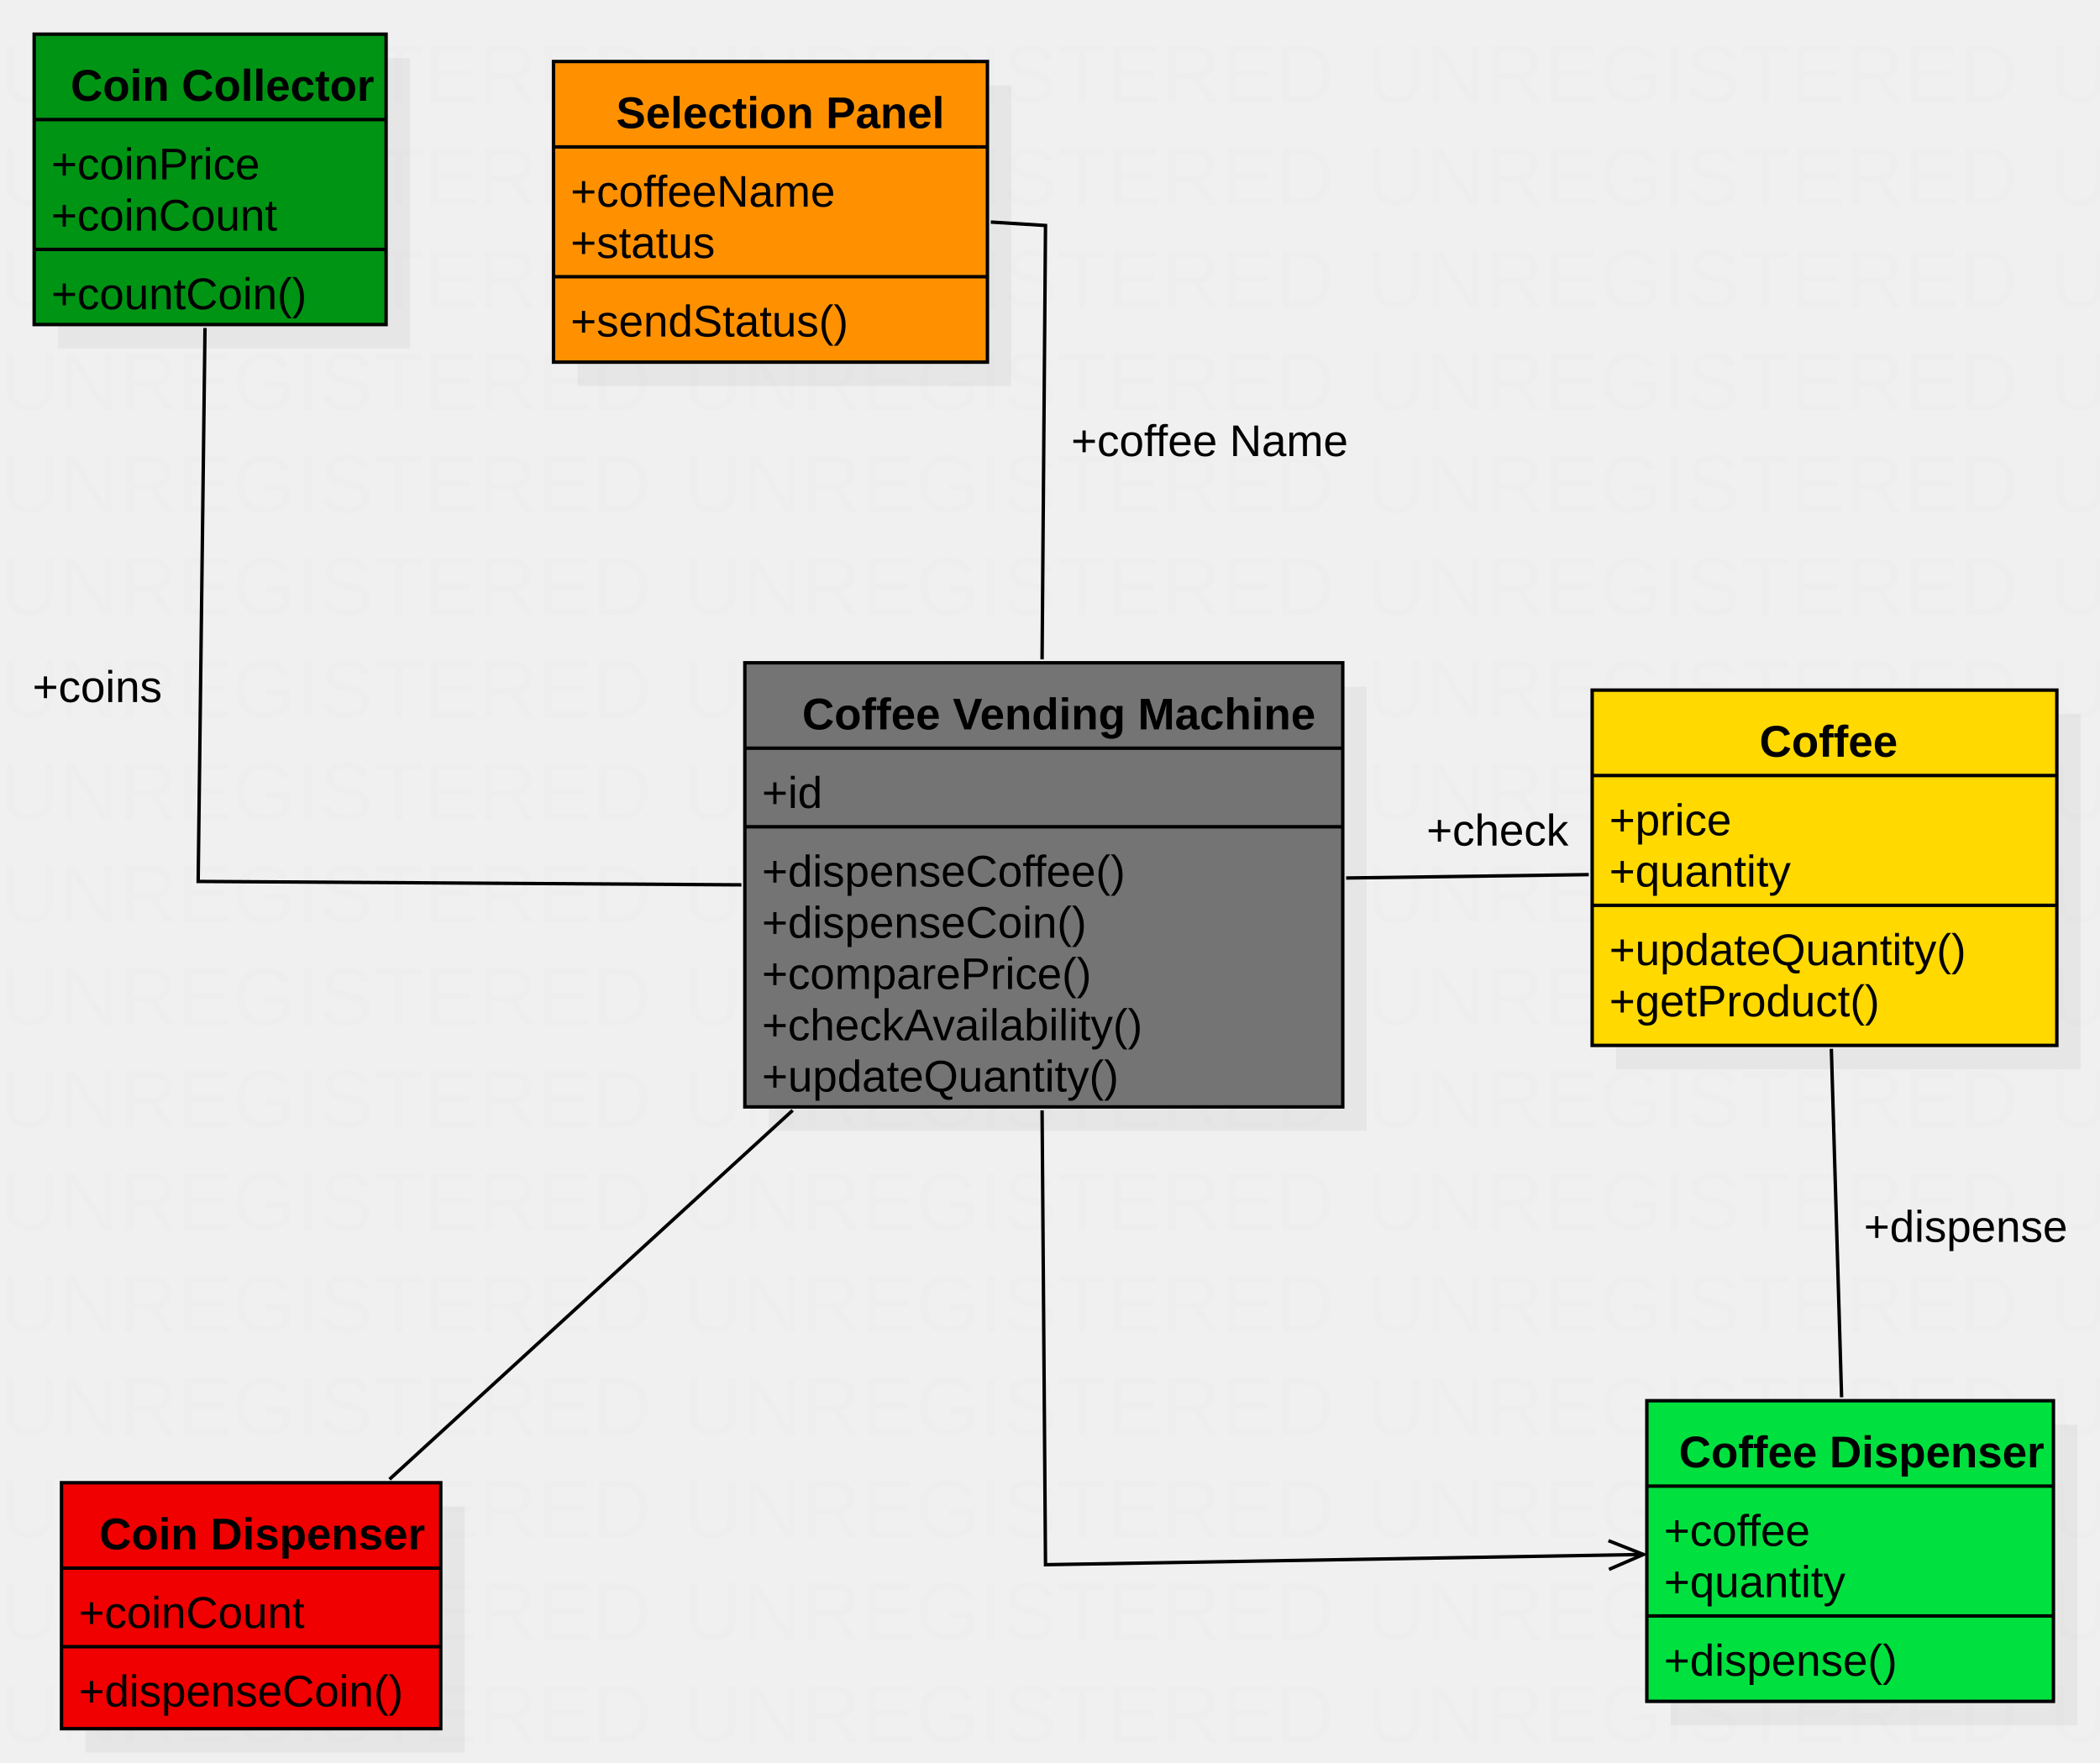
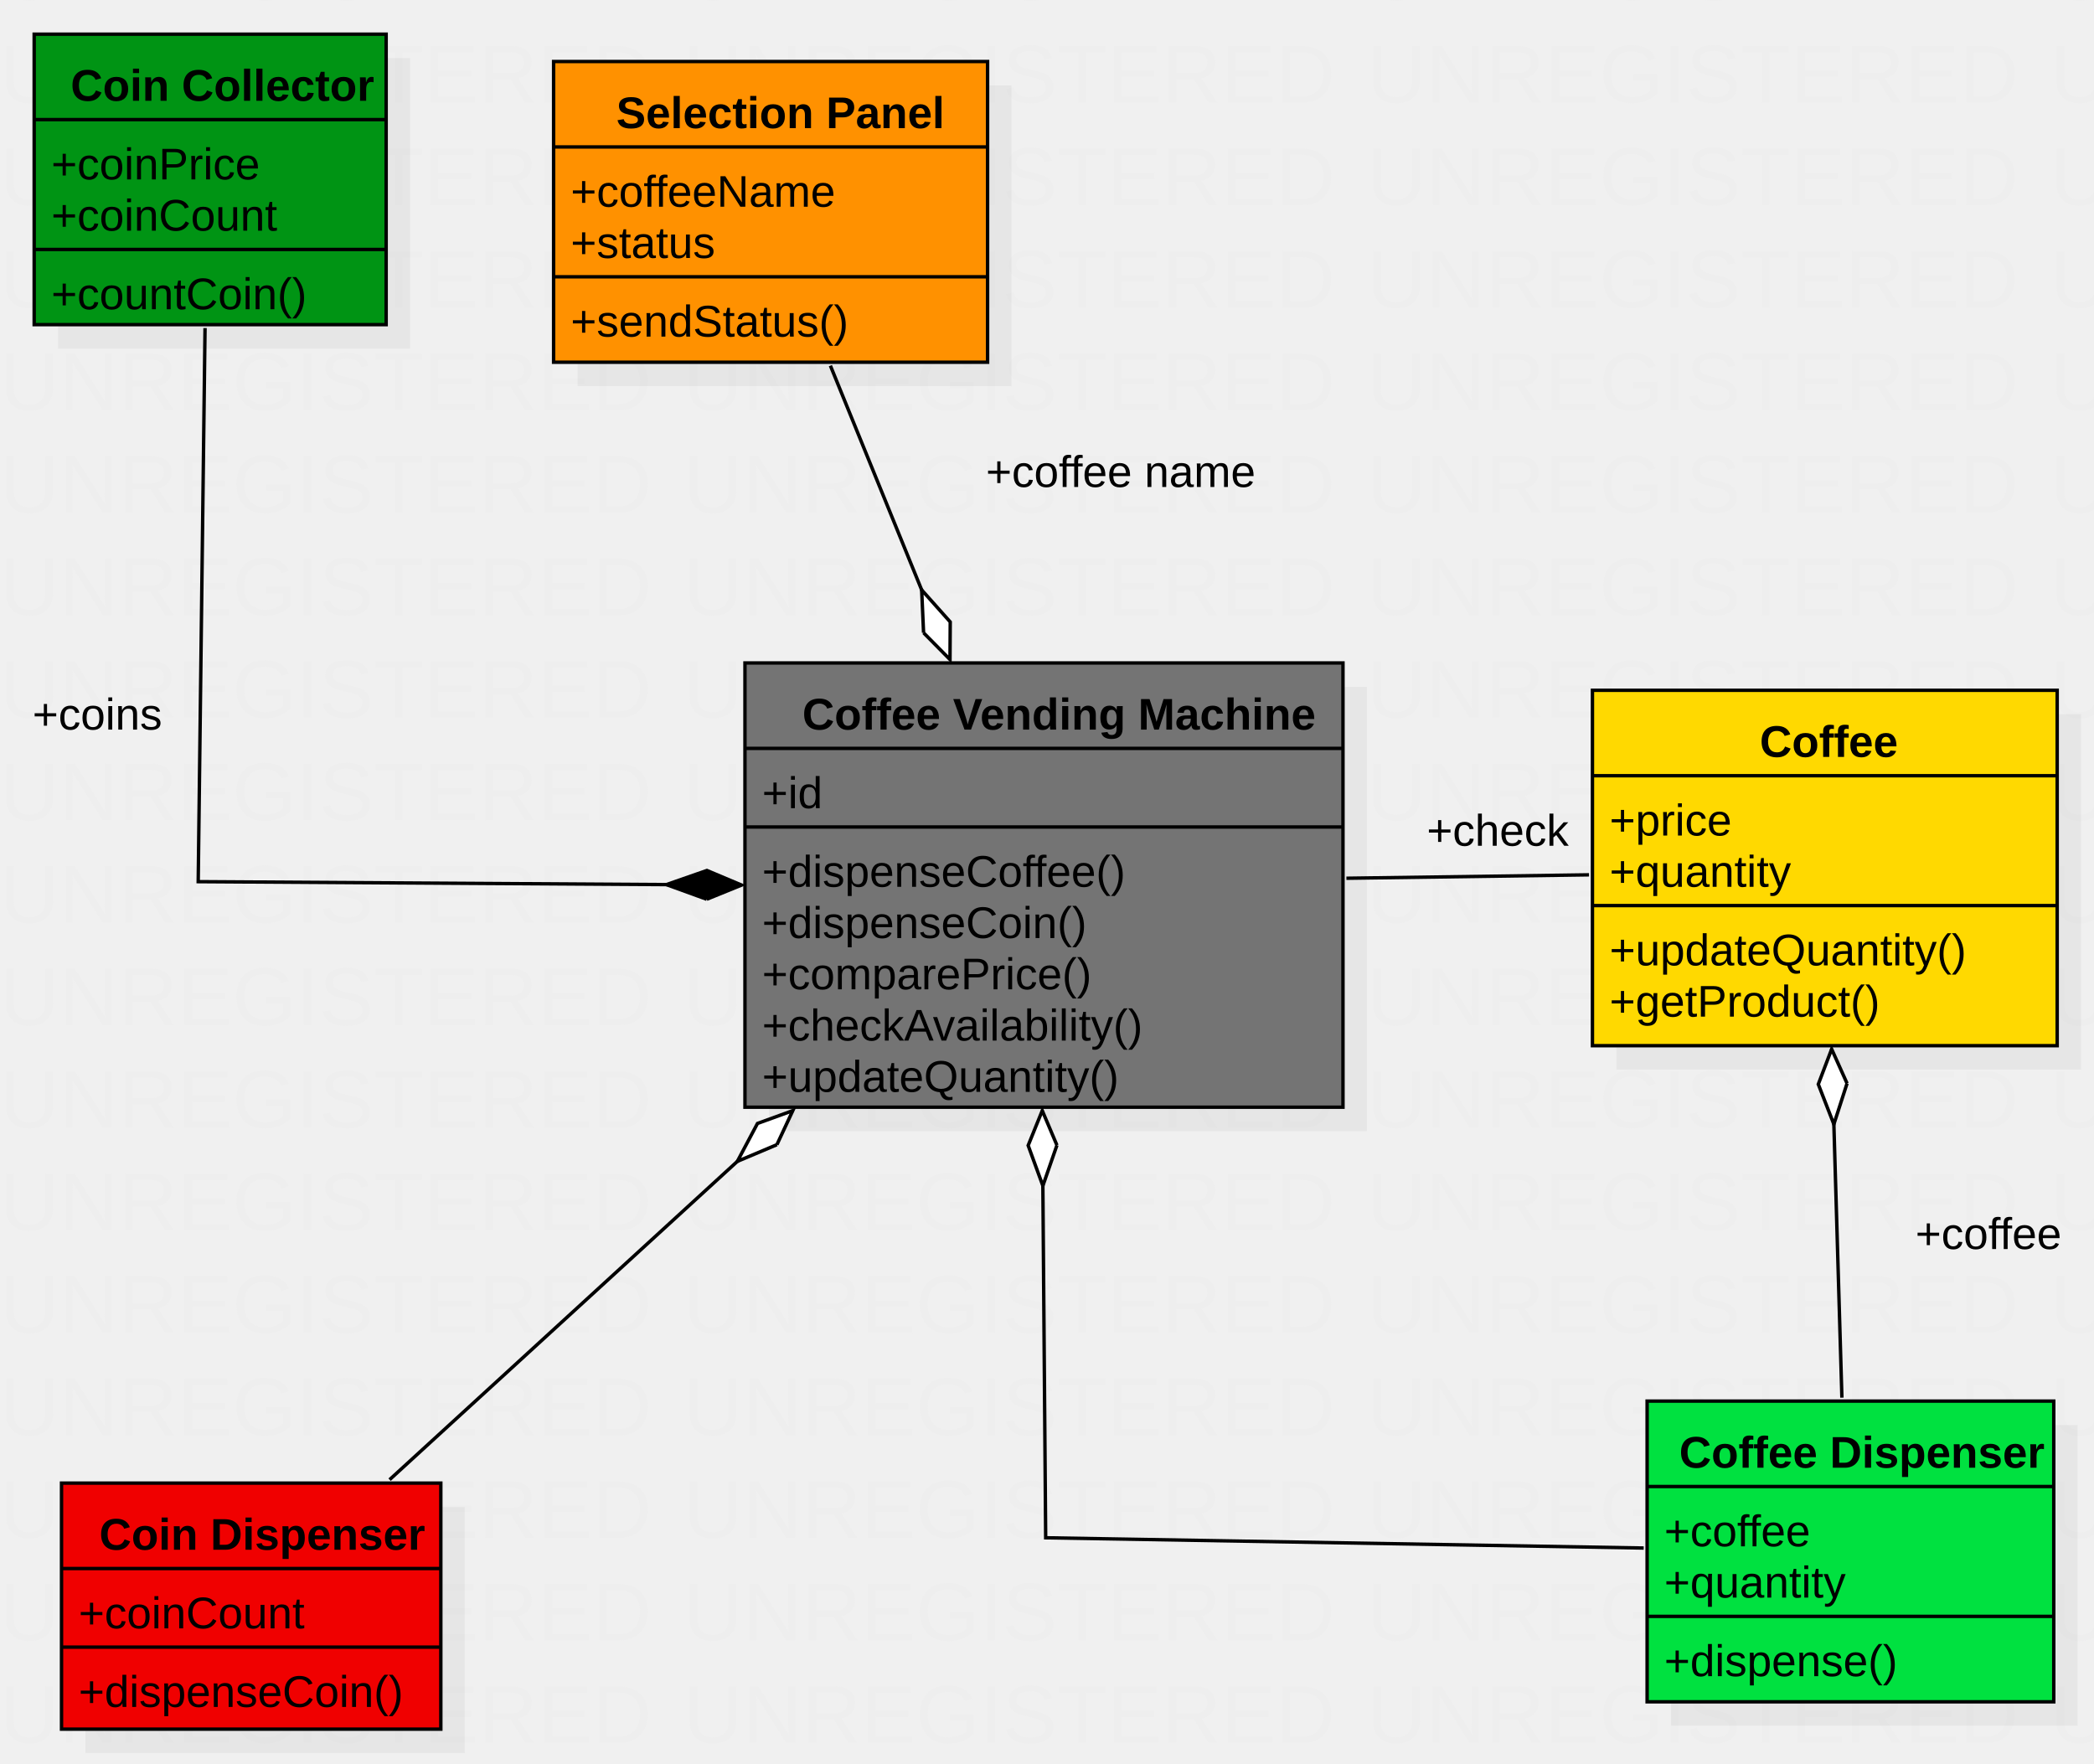
- <svg xmlns="http://www.w3.org/2000/svg" version="1.1" width="614.63" height="516">
+ <svg xmlns="http://www.w3.org/2000/svg" version="1.1" width="612.771" height="516">
  <defs />
  <g>
    <text fill="#eeeeee" stroke="none" font-family="Arial" font-size="24px" font-style="normal" font-weight="normal" text-decoration="none" x="0" y="0">UNREGISTERED</text>
    <text fill="#eeeeee" stroke="none" font-family="Arial" font-size="24px" font-style="normal" font-weight="normal" text-decoration="none" x="0" y="30">UNREGISTERED</text>
    <text fill="#eeeeee" stroke="none" font-family="Arial" font-size="24px" font-style="normal" font-weight="normal" text-decoration="none" x="0" y="60">UNREGISTERED</text>
    <text fill="#eeeeee" stroke="none" font-family="Arial" font-size="24px" font-style="normal" font-weight="normal" text-decoration="none" x="0" y="90">UNREGISTERED</text>
    <text fill="#eeeeee" stroke="none" font-family="Arial" font-size="24px" font-style="normal" font-weight="normal" text-decoration="none" x="0" y="120">UNREGISTERED</text>
    <text fill="#eeeeee" stroke="none" font-family="Arial" font-size="24px" font-style="normal" font-weight="normal" text-decoration="none" x="0" y="150">UNREGISTERED</text>
    <text fill="#eeeeee" stroke="none" font-family="Arial" font-size="24px" font-style="normal" font-weight="normal" text-decoration="none" x="0" y="180">UNREGISTERED</text>
    <text fill="#eeeeee" stroke="none" font-family="Arial" font-size="24px" font-style="normal" font-weight="normal" text-decoration="none" x="0" y="210">UNREGISTERED</text>
    <text fill="#eeeeee" stroke="none" font-family="Arial" font-size="24px" font-style="normal" font-weight="normal" text-decoration="none" x="0" y="240">UNREGISTERED</text>
    <text fill="#eeeeee" stroke="none" font-family="Arial" font-size="24px" font-style="normal" font-weight="normal" text-decoration="none" x="0" y="270">UNREGISTERED</text>
    <text fill="#eeeeee" stroke="none" font-family="Arial" font-size="24px" font-style="normal" font-weight="normal" text-decoration="none" x="0" y="300">UNREGISTERED</text>
    <text fill="#eeeeee" stroke="none" font-family="Arial" font-size="24px" font-style="normal" font-weight="normal" text-decoration="none" x="0" y="330">UNREGISTERED</text>
    <text fill="#eeeeee" stroke="none" font-family="Arial" font-size="24px" font-style="normal" font-weight="normal" text-decoration="none" x="0" y="360">UNREGISTERED</text>
    <text fill="#eeeeee" stroke="none" font-family="Arial" font-size="24px" font-style="normal" font-weight="normal" text-decoration="none" x="0" y="390">UNREGISTERED</text>
    <text fill="#eeeeee" stroke="none" font-family="Arial" font-size="24px" font-style="normal" font-weight="normal" text-decoration="none" x="0" y="420">UNREGISTERED</text>
    <text fill="#eeeeee" stroke="none" font-family="Arial" font-size="24px" font-style="normal" font-weight="normal" text-decoration="none" x="0" y="450">UNREGISTERED</text>
    <text fill="#eeeeee" stroke="none" font-family="Arial" font-size="24px" font-style="normal" font-weight="normal" text-decoration="none" x="0" y="480">UNREGISTERED</text>
    <text fill="#eeeeee" stroke="none" font-family="Arial" font-size="24px" font-style="normal" font-weight="normal" text-decoration="none" x="0" y="510">UNREGISTERED</text>
    <text fill="#eeeeee" stroke="none" font-family="Arial" font-size="24px" font-style="normal" font-weight="normal" text-decoration="none" x="200" y="0">UNREGISTERED</text>
    <text fill="#eeeeee" stroke="none" font-family="Arial" font-size="24px" font-style="normal" font-weight="normal" text-decoration="none" x="200" y="30">UNREGISTERED</text>
    <text fill="#eeeeee" stroke="none" font-family="Arial" font-size="24px" font-style="normal" font-weight="normal" text-decoration="none" x="200" y="60">UNREGISTERED</text>
    <text fill="#eeeeee" stroke="none" font-family="Arial" font-size="24px" font-style="normal" font-weight="normal" text-decoration="none" x="200" y="90">UNREGISTERED</text>
    <text fill="#eeeeee" stroke="none" font-family="Arial" font-size="24px" font-style="normal" font-weight="normal" text-decoration="none" x="200" y="120">UNREGISTERED</text>
    <text fill="#eeeeee" stroke="none" font-family="Arial" font-size="24px" font-style="normal" font-weight="normal" text-decoration="none" x="200" y="150">UNREGISTERED</text>
    <text fill="#eeeeee" stroke="none" font-family="Arial" font-size="24px" font-style="normal" font-weight="normal" text-decoration="none" x="200" y="180">UNREGISTERED</text>
    <text fill="#eeeeee" stroke="none" font-family="Arial" font-size="24px" font-style="normal" font-weight="normal" text-decoration="none" x="200" y="210">UNREGISTERED</text>
    <text fill="#eeeeee" stroke="none" font-family="Arial" font-size="24px" font-style="normal" font-weight="normal" text-decoration="none" x="200" y="240">UNREGISTERED</text>
    <text fill="#eeeeee" stroke="none" font-family="Arial" font-size="24px" font-style="normal" font-weight="normal" text-decoration="none" x="200" y="270">UNREGISTERED</text>
    <text fill="#eeeeee" stroke="none" font-family="Arial" font-size="24px" font-style="normal" font-weight="normal" text-decoration="none" x="200" y="300">UNREGISTERED</text>
    <text fill="#eeeeee" stroke="none" font-family="Arial" font-size="24px" font-style="normal" font-weight="normal" text-decoration="none" x="200" y="330">UNREGISTERED</text>
    <text fill="#eeeeee" stroke="none" font-family="Arial" font-size="24px" font-style="normal" font-weight="normal" text-decoration="none" x="200" y="360">UNREGISTERED</text>
    <text fill="#eeeeee" stroke="none" font-family="Arial" font-size="24px" font-style="normal" font-weight="normal" text-decoration="none" x="200" y="390">UNREGISTERED</text>
    <text fill="#eeeeee" stroke="none" font-family="Arial" font-size="24px" font-style="normal" font-weight="normal" text-decoration="none" x="200" y="420">UNREGISTERED</text>
    <text fill="#eeeeee" stroke="none" font-family="Arial" font-size="24px" font-style="normal" font-weight="normal" text-decoration="none" x="200" y="450">UNREGISTERED</text>
    <text fill="#eeeeee" stroke="none" font-family="Arial" font-size="24px" font-style="normal" font-weight="normal" text-decoration="none" x="200" y="480">UNREGISTERED</text>
    <text fill="#eeeeee" stroke="none" font-family="Arial" font-size="24px" font-style="normal" font-weight="normal" text-decoration="none" x="200" y="510">UNREGISTERED</text>
    <text fill="#eeeeee" stroke="none" font-family="Arial" font-size="24px" font-style="normal" font-weight="normal" text-decoration="none" x="400" y="0">UNREGISTERED</text>
    <text fill="#eeeeee" stroke="none" font-family="Arial" font-size="24px" font-style="normal" font-weight="normal" text-decoration="none" x="400" y="30">UNREGISTERED</text>
    <text fill="#eeeeee" stroke="none" font-family="Arial" font-size="24px" font-style="normal" font-weight="normal" text-decoration="none" x="400" y="60">UNREGISTERED</text>
    <text fill="#eeeeee" stroke="none" font-family="Arial" font-size="24px" font-style="normal" font-weight="normal" text-decoration="none" x="400" y="90">UNREGISTERED</text>
    <text fill="#eeeeee" stroke="none" font-family="Arial" font-size="24px" font-style="normal" font-weight="normal" text-decoration="none" x="400" y="120">UNREGISTERED</text>
    <text fill="#eeeeee" stroke="none" font-family="Arial" font-size="24px" font-style="normal" font-weight="normal" text-decoration="none" x="400" y="150">UNREGISTERED</text>
    <text fill="#eeeeee" stroke="none" font-family="Arial" font-size="24px" font-style="normal" font-weight="normal" text-decoration="none" x="400" y="180">UNREGISTERED</text>
    <text fill="#eeeeee" stroke="none" font-family="Arial" font-size="24px" font-style="normal" font-weight="normal" text-decoration="none" x="400" y="210">UNREGISTERED</text>
    <text fill="#eeeeee" stroke="none" font-family="Arial" font-size="24px" font-style="normal" font-weight="normal" text-decoration="none" x="400" y="240">UNREGISTERED</text>
    <text fill="#eeeeee" stroke="none" font-family="Arial" font-size="24px" font-style="normal" font-weight="normal" text-decoration="none" x="400" y="270">UNREGISTERED</text>
    <text fill="#eeeeee" stroke="none" font-family="Arial" font-size="24px" font-style="normal" font-weight="normal" text-decoration="none" x="400" y="300">UNREGISTERED</text>
    <text fill="#eeeeee" stroke="none" font-family="Arial" font-size="24px" font-style="normal" font-weight="normal" text-decoration="none" x="400" y="330">UNREGISTERED</text>
    <text fill="#eeeeee" stroke="none" font-family="Arial" font-size="24px" font-style="normal" font-weight="normal" text-decoration="none" x="400" y="360">UNREGISTERED</text>
    <text fill="#eeeeee" stroke="none" font-family="Arial" font-size="24px" font-style="normal" font-weight="normal" text-decoration="none" x="400" y="390">UNREGISTERED</text>
    <text fill="#eeeeee" stroke="none" font-family="Arial" font-size="24px" font-style="normal" font-weight="normal" text-decoration="none" x="400" y="420">UNREGISTERED</text>
    <text fill="#eeeeee" stroke="none" font-family="Arial" font-size="24px" font-style="normal" font-weight="normal" text-decoration="none" x="400" y="450">UNREGISTERED</text>
    <text fill="#eeeeee" stroke="none" font-family="Arial" font-size="24px" font-style="normal" font-weight="normal" text-decoration="none" x="400" y="480">UNREGISTERED</text>
    <text fill="#eeeeee" stroke="none" font-family="Arial" font-size="24px" font-style="normal" font-weight="normal" text-decoration="none" x="400" y="510">UNREGISTERED</text>
    <text fill="#eeeeee" stroke="none" font-family="Arial" font-size="24px" font-style="normal" font-weight="normal" text-decoration="none" x="600" y="0">UNREGISTERED</text>
    <text fill="#eeeeee" stroke="none" font-family="Arial" font-size="24px" font-style="normal" font-weight="normal" text-decoration="none" x="600" y="30">UNREGISTERED</text>
    <text fill="#eeeeee" stroke="none" font-family="Arial" font-size="24px" font-style="normal" font-weight="normal" text-decoration="none" x="600" y="60">UNREGISTERED</text>
    <text fill="#eeeeee" stroke="none" font-family="Arial" font-size="24px" font-style="normal" font-weight="normal" text-decoration="none" x="600" y="90">UNREGISTERED</text>
    <text fill="#eeeeee" stroke="none" font-family="Arial" font-size="24px" font-style="normal" font-weight="normal" text-decoration="none" x="600" y="120">UNREGISTERED</text>
    <text fill="#eeeeee" stroke="none" font-family="Arial" font-size="24px" font-style="normal" font-weight="normal" text-decoration="none" x="600" y="150">UNREGISTERED</text>
    <text fill="#eeeeee" stroke="none" font-family="Arial" font-size="24px" font-style="normal" font-weight="normal" text-decoration="none" x="600" y="180">UNREGISTERED</text>
    <text fill="#eeeeee" stroke="none" font-family="Arial" font-size="24px" font-style="normal" font-weight="normal" text-decoration="none" x="600" y="210">UNREGISTERED</text>
    <text fill="#eeeeee" stroke="none" font-family="Arial" font-size="24px" font-style="normal" font-weight="normal" text-decoration="none" x="600" y="240">UNREGISTERED</text>
    <text fill="#eeeeee" stroke="none" font-family="Arial" font-size="24px" font-style="normal" font-weight="normal" text-decoration="none" x="600" y="270">UNREGISTERED</text>
    <text fill="#eeeeee" stroke="none" font-family="Arial" font-size="24px" font-style="normal" font-weight="normal" text-decoration="none" x="600" y="300">UNREGISTERED</text>
    <text fill="#eeeeee" stroke="none" font-family="Arial" font-size="24px" font-style="normal" font-weight="normal" text-decoration="none" x="600" y="330">UNREGISTERED</text>
    <text fill="#eeeeee" stroke="none" font-family="Arial" font-size="24px" font-style="normal" font-weight="normal" text-decoration="none" x="600" y="360">UNREGISTERED</text>
    <text fill="#eeeeee" stroke="none" font-family="Arial" font-size="24px" font-style="normal" font-weight="normal" text-decoration="none" x="600" y="390">UNREGISTERED</text>
    <text fill="#eeeeee" stroke="none" font-family="Arial" font-size="24px" font-style="normal" font-weight="normal" text-decoration="none" x="600" y="420">UNREGISTERED</text>
    <text fill="#eeeeee" stroke="none" font-family="Arial" font-size="24px" font-style="normal" font-weight="normal" text-decoration="none" x="600" y="450">UNREGISTERED</text>
    <text fill="#eeeeee" stroke="none" font-family="Arial" font-size="24px" font-style="normal" font-weight="normal" text-decoration="none" x="600" y="480">UNREGISTERED</text>
    <text fill="#eeeeee" stroke="none" font-family="Arial" font-size="24px" font-style="normal" font-weight="normal" text-decoration="none" x="600" y="510">UNREGISTERED</text>
    <g transform="translate(-6,-14) scale(1,1)">
      <rect fill="#C0C0C0" stroke="none" x="231" y="215" width="175" height="130" opacity="0.2" />
    </g>
    <g transform="translate(-6,-14) scale(1,1)">
      <rect fill="#747474" stroke="none" x="224" y="208" width="175" height="130" />
    </g>
    <g transform="translate(-6,-14) scale(1,1)">
      <path fill="none" stroke="#000000" d="M 224 208 L 399 208 L 399 338 L 224 338 L 224 208 Z Z" stroke-miterlimit="10" />
    </g>
    <g transform="translate(-6,-14) scale(1,1)">
      <path fill="none" stroke="#000000" d="M 224 233 L 399 233" stroke-miterlimit="10" />
    </g>
    <g transform="translate(-6,-14) scale(1,1)">
      <path fill="none" stroke="#000000" d="M 224 256 L 399 256" stroke-miterlimit="10" />
    </g>
    <g transform="translate(-6,-14) scale(1,1)">
      <g>
        <path fill="none" stroke="none" />
        <text fill="#000000" stroke="none" font-family="Arial" font-size="13px" font-style="normal" font-weight="bold" text-decoration="none" x="240.79" y="227.5">Coffee Vending Machine</text>
      </g>
    </g>
    <g transform="translate(-6,-14) scale(1,1)">
      <g>
        <path fill="none" stroke="none" />
        <text fill="#000000" stroke="none" font-family="Arial" font-size="13px" font-style="normal" font-weight="normal" text-decoration="none" x="229" y="250.5">+id</text>
      </g>
    </g>
    <g transform="translate(-6,-14) scale(1,1)">
      <g>
        <path fill="none" stroke="none" />
        <text fill="#000000" stroke="none" font-family="Arial" font-size="13px" font-style="normal" font-weight="normal" text-decoration="none" x="229" y="273.5">+dispenseCoffee()</text>
      </g>
    </g>
    <g transform="translate(-6,-14) scale(1,1)">
      <g>
        <path fill="none" stroke="none" />
        <text fill="#000000" stroke="none" font-family="Arial" font-size="13px" font-style="normal" font-weight="normal" text-decoration="none" x="229" y="288.5">+dispenseCoin()</text>
      </g>
    </g>
    <g transform="translate(-6,-14) scale(1,1)">
      <g>
        <path fill="none" stroke="none" />
        <text fill="#000000" stroke="none" font-family="Arial" font-size="13px" font-style="normal" font-weight="normal" text-decoration="none" x="229" y="303.5">+comparePrice()</text>
      </g>
    </g>
    <g transform="translate(-6,-14) scale(1,1)">
      <g>
        <path fill="none" stroke="none" />
        <text fill="#000000" stroke="none" font-family="Arial" font-size="13px" font-style="normal" font-weight="normal" text-decoration="none" x="229" y="318.5">+checkAvailability()</text>
      </g>
    </g>
    <g transform="translate(-6,-14) scale(1,1)">
      <g>
        <path fill="none" stroke="none" />
        <text fill="#000000" stroke="none" font-family="Arial" font-size="13px" font-style="normal" font-weight="normal" text-decoration="none" x="229" y="333.5">+updateQuantity()</text>
      </g>
    </g>
    <g transform="translate(-6,-14) scale(1,1)">
      <rect fill="#C0C0C0" stroke="none" x="175" y="39" width="127" height="88" opacity="0.2" />
    </g>
    <g transform="translate(-6,-14) scale(1,1)">
      <rect fill="#ff9100" stroke="none" x="168" y="32" width="127" height="88" />
    </g>
    <g transform="translate(-6,-14) scale(1,1)">
      <path fill="none" stroke="#000000" d="M 168 32 L 295 32 L 295 120 L 168 120 L 168 32 Z Z" stroke-miterlimit="10" />
    </g>
    <g transform="translate(-6,-14) scale(1,1)">
      <path fill="none" stroke="#000000" d="M 168 57 L 295 57" stroke-miterlimit="10" />
    </g>
    <g transform="translate(-6,-14) scale(1,1)">
      <path fill="none" stroke="#000000" d="M 168 95 L 295 95" stroke-miterlimit="10" />
    </g>
    <g transform="translate(-6,-14) scale(1,1)">
      <g>
        <path fill="none" stroke="none" />
        <text fill="#000000" stroke="none" font-family="Arial" font-size="13px" font-style="normal" font-weight="bold" text-decoration="none" x="186.33" y="51.5">Selection Panel</text>
      </g>
    </g>
    <g transform="translate(-6,-14) scale(1,1)">
      <g>
        <path fill="none" stroke="none" />
        <text fill="#000000" stroke="none" font-family="Arial" font-size="13px" font-style="normal" font-weight="normal" text-decoration="none" x="173" y="74.5">+coffeeName</text>
      </g>
    </g>
    <g transform="translate(-6,-14) scale(1,1)">
      <g>
        <path fill="none" stroke="none" />
        <text fill="#000000" stroke="none" font-family="Arial" font-size="13px" font-style="normal" font-weight="normal" text-decoration="none" x="173" y="89.5">+status</text>
      </g>
    </g>
    <g transform="translate(-6,-14) scale(1,1)">
      <g>
        <path fill="none" stroke="none" />
        <text fill="#000000" stroke="none" font-family="Arial" font-size="13px" font-style="normal" font-weight="normal" text-decoration="none" x="173" y="112.5">+sendStatus()</text>
      </g>
    </g>
    <g transform="translate(-6,-14) scale(1,1)">
      <rect fill="#C0C0C0" stroke="none" x="23" y="31" width="103" height="85" opacity="0.2" />
    </g>
    <g transform="translate(-6,-14) scale(1,1)">
      <rect fill="#009414" stroke="none" x="16" y="24" width="103" height="85" />
    </g>
    <g transform="translate(-6,-14) scale(1,1)">
      <path fill="none" stroke="#000000" d="M 16 24 L 119 24 L 119 109 L 16 109 L 16 24 Z Z" stroke-miterlimit="10" />
    </g>
    <g transform="translate(-6,-14) scale(1,1)">
      <path fill="none" stroke="#000000" d="M 16 49 L 119 49" stroke-miterlimit="10" />
    </g>
    <g transform="translate(-6,-14) scale(1,1)">
      <path fill="none" stroke="#000000" d="M 16 87 L 119 87" stroke-miterlimit="10" />
    </g>
    <g transform="translate(-6,-14) scale(1,1)">
      <g>
        <path fill="none" stroke="none" />
        <text fill="#000000" stroke="none" font-family="Arial" font-size="13px" font-style="normal" font-weight="bold" text-decoration="none" x="26.678" y="43.5">Coin Collector</text>
      </g>
    </g>
    <g transform="translate(-6,-14) scale(1,1)">
      <g>
        <path fill="none" stroke="none" />
        <text fill="#000000" stroke="none" font-family="Arial" font-size="13px" font-style="normal" font-weight="normal" text-decoration="none" x="21" y="66.5">+coinPrice</text>
      </g>
    </g>
    <g transform="translate(-6,-14) scale(1,1)">
      <g>
        <path fill="none" stroke="none" />
        <text fill="#000000" stroke="none" font-family="Arial" font-size="13px" font-style="normal" font-weight="normal" text-decoration="none" x="21" y="81.5">+coinCount</text>
      </g>
    </g>
    <g transform="translate(-6,-14) scale(1,1)">
      <g>
        <path fill="none" stroke="none" />
        <text fill="#000000" stroke="none" font-family="Arial" font-size="13px" font-style="normal" font-weight="normal" text-decoration="none" x="21" y="104.5">+countCoin()</text>
      </g>
    </g>
    <g transform="translate(-6,-14) scale(1,1)">
      <rect fill="#C0C0C0" stroke="none" x="31" y="455" width="111" height="72" opacity="0.2" />
    </g>
    <g transform="translate(-6,-14) scale(1,1)">
      <rect fill="#f00000" stroke="none" x="24" y="448" width="111" height="72" />
    </g>
    <g transform="translate(-6,-14) scale(1,1)">
      <path fill="none" stroke="#000000" d="M 24 448 L 135 448 L 135 520 L 24 520 L 24 448 Z Z" stroke-miterlimit="10" />
    </g>
    <g transform="translate(-6,-14) scale(1,1)">
      <path fill="none" stroke="#000000" d="M 24 473 L 135 473" stroke-miterlimit="10" />
    </g>
    <g transform="translate(-6,-14) scale(1,1)">
      <path fill="none" stroke="#000000" d="M 24 496 L 135 496" stroke-miterlimit="10" />
    </g>
    <g transform="translate(-6,-14) scale(1,1)">
      <g>
        <path fill="none" stroke="none" />
        <text fill="#000000" stroke="none" font-family="Arial" font-size="13px" font-style="normal" font-weight="bold" text-decoration="none" x="35.063" y="467.5">Coin Dispenser</text>
      </g>
    </g>
    <g transform="translate(-6,-14) scale(1,1)">
      <g>
        <path fill="none" stroke="none" />
        <text fill="#000000" stroke="none" font-family="Arial" font-size="13px" font-style="normal" font-weight="normal" text-decoration="none" x="29" y="490.5">+coinCount</text>
      </g>
    </g>
    <g transform="translate(-6,-14) scale(1,1)">
      <g>
        <path fill="none" stroke="none" />
        <text fill="#000000" stroke="none" font-family="Arial" font-size="13px" font-style="normal" font-weight="normal" text-decoration="none" x="29" y="513.5">+dispenseCoin()</text>
      </g>
    </g>
    <g transform="translate(-6,-14) scale(1,1)">
      <rect fill="#C0C0C0" stroke="none" x="479" y="223" width="136" height="104" opacity="0.2" />
    </g>
    <g transform="translate(-6,-14) scale(1,1)">
      <rect fill="#ffd900" stroke="none" x="472" y="216" width="136" height="104" />
    </g>
    <g transform="translate(-6,-14) scale(1,1)">
      <path fill="none" stroke="#000000" d="M 472 216 L 608 216 L 608 320 L 472 320 L 472 216 Z Z" stroke-miterlimit="10" />
    </g>
    <g transform="translate(-6,-14) scale(1,1)">
      <path fill="none" stroke="#000000" d="M 472 241 L 608 241" stroke-miterlimit="10" />
    </g>
    <g transform="translate(-6,-14) scale(1,1)">
      <path fill="none" stroke="#000000" d="M 472 279 L 608 279" stroke-miterlimit="10" />
    </g>
    <g transform="translate(-6,-14) scale(1,1)">
      <g>
        <path fill="none" stroke="none" />
        <text fill="#000000" stroke="none" font-family="Arial" font-size="13px" font-style="normal" font-weight="bold" text-decoration="none" x="520.967" y="235.5">Coffee</text>
      </g>
    </g>
    <g transform="translate(-6,-14) scale(1,1)">
      <g>
        <path fill="none" stroke="none" />
        <text fill="#000000" stroke="none" font-family="Arial" font-size="13px" font-style="normal" font-weight="normal" text-decoration="none" x="477" y="258.5">+price</text>
      </g>
    </g>
    <g transform="translate(-6,-14) scale(1,1)">
      <g>
        <path fill="none" stroke="none" />
        <text fill="#000000" stroke="none" font-family="Arial" font-size="13px" font-style="normal" font-weight="normal" text-decoration="none" x="477" y="273.5">+quantity</text>
      </g>
    </g>
    <g transform="translate(-6,-14) scale(1,1)">
      <g>
        <path fill="none" stroke="none" />
        <text fill="#000000" stroke="none" font-family="Arial" font-size="13px" font-style="normal" font-weight="normal" text-decoration="none" x="477" y="296.5">+updateQuantity()</text>
      </g>
    </g>
    <g transform="translate(-6,-14) scale(1,1)">
      <g>
        <path fill="none" stroke="none" />
        <text fill="#000000" stroke="none" font-family="Arial" font-size="13px" font-style="normal" font-weight="normal" text-decoration="none" x="477" y="311.5">+getProduct()</text>
      </g>
    </g>
    <g transform="translate(-6,-14) scale(1,1)">
      <rect fill="#C0C0C0" stroke="none" x="495" y="431" width="119" height="88" opacity="0.2" />
    </g>
    <g transform="translate(-6,-14) scale(1,1)">
      <rect fill="#00e140" stroke="none" x="488" y="424" width="119" height="88" />
    </g>
    <g transform="translate(-6,-14) scale(1,1)">
      <path fill="none" stroke="#000000" d="M 488 424 L 607 424 L 607 512 L 488 512 L 488 424 Z Z" stroke-miterlimit="10" />
    </g>
    <g transform="translate(-6,-14) scale(1,1)">
      <path fill="none" stroke="#000000" d="M 488 449 L 607 449" stroke-miterlimit="10" />
    </g>
    <g transform="translate(-6,-14) scale(1,1)">
      <path fill="none" stroke="#000000" d="M 488 487 L 607 487" stroke-miterlimit="10" />
    </g>
    <g transform="translate(-6,-14) scale(1,1)">
      <g>
        <path fill="none" stroke="none" />
        <text fill="#000000" stroke="none" font-family="Arial" font-size="13px" font-style="normal" font-weight="bold" text-decoration="none" x="497.398" y="443.5">Coffee Dispenser</text>
      </g>
    </g>
    <g transform="translate(-6,-14) scale(1,1)">
      <g>
        <path fill="none" stroke="none" />
        <text fill="#000000" stroke="none" font-family="Arial" font-size="13px" font-style="normal" font-weight="normal" text-decoration="none" x="493" y="466.5">+coffee</text>
      </g>
    </g>
    <g transform="translate(-6,-14) scale(1,1)">
      <g>
        <path fill="none" stroke="none" />
        <text fill="#000000" stroke="none" font-family="Arial" font-size="13px" font-style="normal" font-weight="normal" text-decoration="none" x="493" y="481.5">+quantity</text>
      </g>
    </g>
    <g transform="translate(-6,-14) scale(1,1)">
      <g>
        <path fill="none" stroke="none" />
        <text fill="#000000" stroke="none" font-family="Arial" font-size="13px" font-style="normal" font-weight="normal" text-decoration="none" x="493" y="504.5">+dispense()</text>
      </g>
    </g>
    <g transform="translate(-6,-14) scale(1,1)">
+       <path fill="none" stroke="#000000" d="M 400 271 L 471 270" stroke-miterlimit="10" />
+     </g>
+     <g transform="translate(-6,-14) scale(1,1)">
+       <g>
+         <path fill="none" stroke="none" />
+         <text fill="#000000" stroke="none" font-family="Arial" font-size="13px" font-style="normal" font-weight="normal" text-decoration="none" x="423.5" y="261.5">+check</text>
+       </g>
+     </g>
+     <g transform="translate(-6,-14) scale(1,1)">
      <path fill="none" stroke="#000000" d="M 66 110 L 64 272 L 223 273" stroke-miterlimit="10" />
    </g>
    <g transform="translate(-6,-14) scale(1,1)">
-       <g>
-         <path fill="none" stroke="none" />
-         <text fill="#000000" stroke="none" font-family="Arial" font-size="13px" font-style="normal" font-weight="normal" text-decoration="none" x="15.5" y="219.5">+coins</text>
-       </g>
-     </g>
-     <g transform="translate(-6,-14) scale(1,1)">
-       <path fill="none" stroke="#000000" d="M 296 79 L 312 80 L 311 207" stroke-miterlimit="10" />
-     </g>
-     <g transform="translate(-6,-14) scale(1,1)">
-       <g>
-         <path fill="none" stroke="none" />
-         <text fill="#000000" stroke="none" font-family="Arial" font-size="13px" font-style="normal" font-weight="normal" text-decoration="none" x="319.5" y="147.5">+coffee Name</text>
-       </g>
-     </g>
-     <g transform="translate(-6,-14) scale(1,1)">
-       <path fill="none" stroke="#000000" d="M 238 339 L 120 447" stroke-miterlimit="10" />
-     </g>
-     <g transform="translate(-6,-14) scale(1,1)">
-       <path fill="none" stroke="#000000" d="M 400 271 L 471 270" stroke-miterlimit="10" />
-     </g>
-     <g transform="translate(-6,-14) scale(1,1)">
-       <g>
-         <path fill="none" stroke="none" />
-         <text fill="#000000" stroke="none" font-family="Arial" font-size="13px" font-style="normal" font-weight="normal" text-decoration="none" x="423.5" y="261.5">+check</text>
-       </g>
-     </g>
-     <g transform="translate(-6,-14) scale(1,1)">
-       <path fill="none" stroke="#000000" d="M 542 321 L 545 423" stroke-miterlimit="10" />
-     </g>
-     <g transform="translate(-6,-14) scale(1,1)">
-       <g>
-         <path fill="none" stroke="none" />
-         <text fill="#000000" stroke="none" font-family="Arial" font-size="13px" font-style="normal" font-weight="normal" text-decoration="none" x="551.5" y="377.5">+dispense</text>
-       </g>
-     </g>
-     <g transform="translate(-6,-14) scale(1,1)">
-       <path fill="none" stroke="#000000" d="M 311 339 L 312 472 L 487 469" stroke-miterlimit="10" />
-     </g>
-     <g transform="translate(-6,-14) scale(1,1)">
-       <path fill="none" stroke="#000000" d="M 476.911 473.383 L 487 469 L 476.767 464.965" stroke-miterlimit="10" />
+       <path fill="#000000" stroke="none" d="M 212.811 277.146 L 223 273 L 212.864 268.727 L 201 272.862" />
+     </g>
+     <g transform="translate(-6,-14) scale(1,1)">
+       <path fill="none" stroke="#000000" d="M 212.811 277.146 L 223 273 L 212.864 268.727 L 201 272.862 L 212.811 277.146" stroke-miterlimit="10" />
+     </g>
+     <g transform="translate(-6,-14) scale(1,1)">
+       <g>
+         <path fill="none" stroke="none" />
+         <text fill="#000000" stroke="none" font-family="Arial" font-size="13px" font-style="normal" font-weight="normal" text-decoration="none" x="15.5" y="227.5">+coins</text>
+       </g>
+     </g>
+     <g transform="translate(-6,-14) scale(1,1)">
+       <path fill="none" stroke="#000000" d="M 249 121 L 284 207" stroke-miterlimit="10" />
+     </g>
+     <g transform="translate(-6,-14) scale(1,1)">
+       <path fill="#FFFFFF" stroke="none" d="M 276.27 199.174 L 284 207 L 284.068 196 L 275.707 186.623" />
+     </g>
+     <g transform="translate(-6,-14) scale(1,1)">
+       <path fill="none" stroke="#000000" d="M 276.27 199.174 L 284 207 L 284.068 196 L 275.707 186.623 L 276.27 199.174" stroke-miterlimit="10" />
+     </g>
+     <g transform="translate(-6,-14) scale(1,1)">
+       <g>
+         <path fill="none" stroke="none" />
+         <text fill="#000000" stroke="none" font-family="Arial" font-size="13px" font-style="normal" font-weight="normal" text-decoration="none" x="294.5" y="156.5">+coffee name</text>
+       </g>
+     </g>
+     <g transform="translate(-6,-14) scale(1,1)">
+       <path fill="none" stroke="#000000" d="M 120 447 L 238 339" stroke-miterlimit="10" />
+     </g>
+     <g transform="translate(-6,-14) scale(1,1)">
+       <path fill="#FFFFFF" stroke="none" d="M 233.345 348.967 L 238 339 L 227.661 342.756 L 221.771 353.853" />
+     </g>
+     <g transform="translate(-6,-14) scale(1,1)">
+       <path fill="none" stroke="#000000" d="M 233.345 348.967 L 238 339 L 227.661 342.756 L 221.771 353.853 L 233.345 348.967" stroke-miterlimit="10" />
+     </g>
+     <g transform="translate(-6,-14) scale(1,1)">
+       <path fill="none" stroke="#000000" d="M 487 467 L 312 464 L 311 339" stroke-miterlimit="10" />
+     </g>
+     <g transform="translate(-6,-14) scale(1,1)">
+       <path fill="#FFFFFF" stroke="none" d="M 315.291 349.129 L 311 339 L 306.872 349.196 L 311.176 360.999" />
+     </g>
+     <g transform="translate(-6,-14) scale(1,1)">
+       <path fill="none" stroke="#000000" d="M 315.291 349.129 L 311 339 L 306.872 349.196 L 311.176 360.999 L 315.291 349.129" stroke-miterlimit="10" />
+     </g>
+     <g transform="translate(-6,-14) scale(1,1)">
+       <path fill="none" stroke="#000000" d="M 545 423 L 542 321" stroke-miterlimit="10" />
+     </g>
+     <g transform="translate(-6,-14) scale(1,1)">
+       <path fill="#FFFFFF" stroke="none" d="M 546.506 331.035 L 542 321 L 538.091 331.282 L 542.647 342.99" />
+     </g>
+     <g transform="translate(-6,-14) scale(1,1)">
+       <path fill="none" stroke="#000000" d="M 546.506 331.035 L 542 321 L 538.091 331.282 L 542.647 342.99 L 546.506 331.035" stroke-miterlimit="10" />
+     </g>
+     <g transform="translate(-6,-14) scale(1,1)">
+       <g>
+         <path fill="none" stroke="none" />
+         <text fill="#000000" stroke="none" font-family="Arial" font-size="13px" font-style="normal" font-weight="normal" text-decoration="none" x="566.5" y="379.5">+coffee</text>
+       </g>
    </g>
  </g>
</svg>
